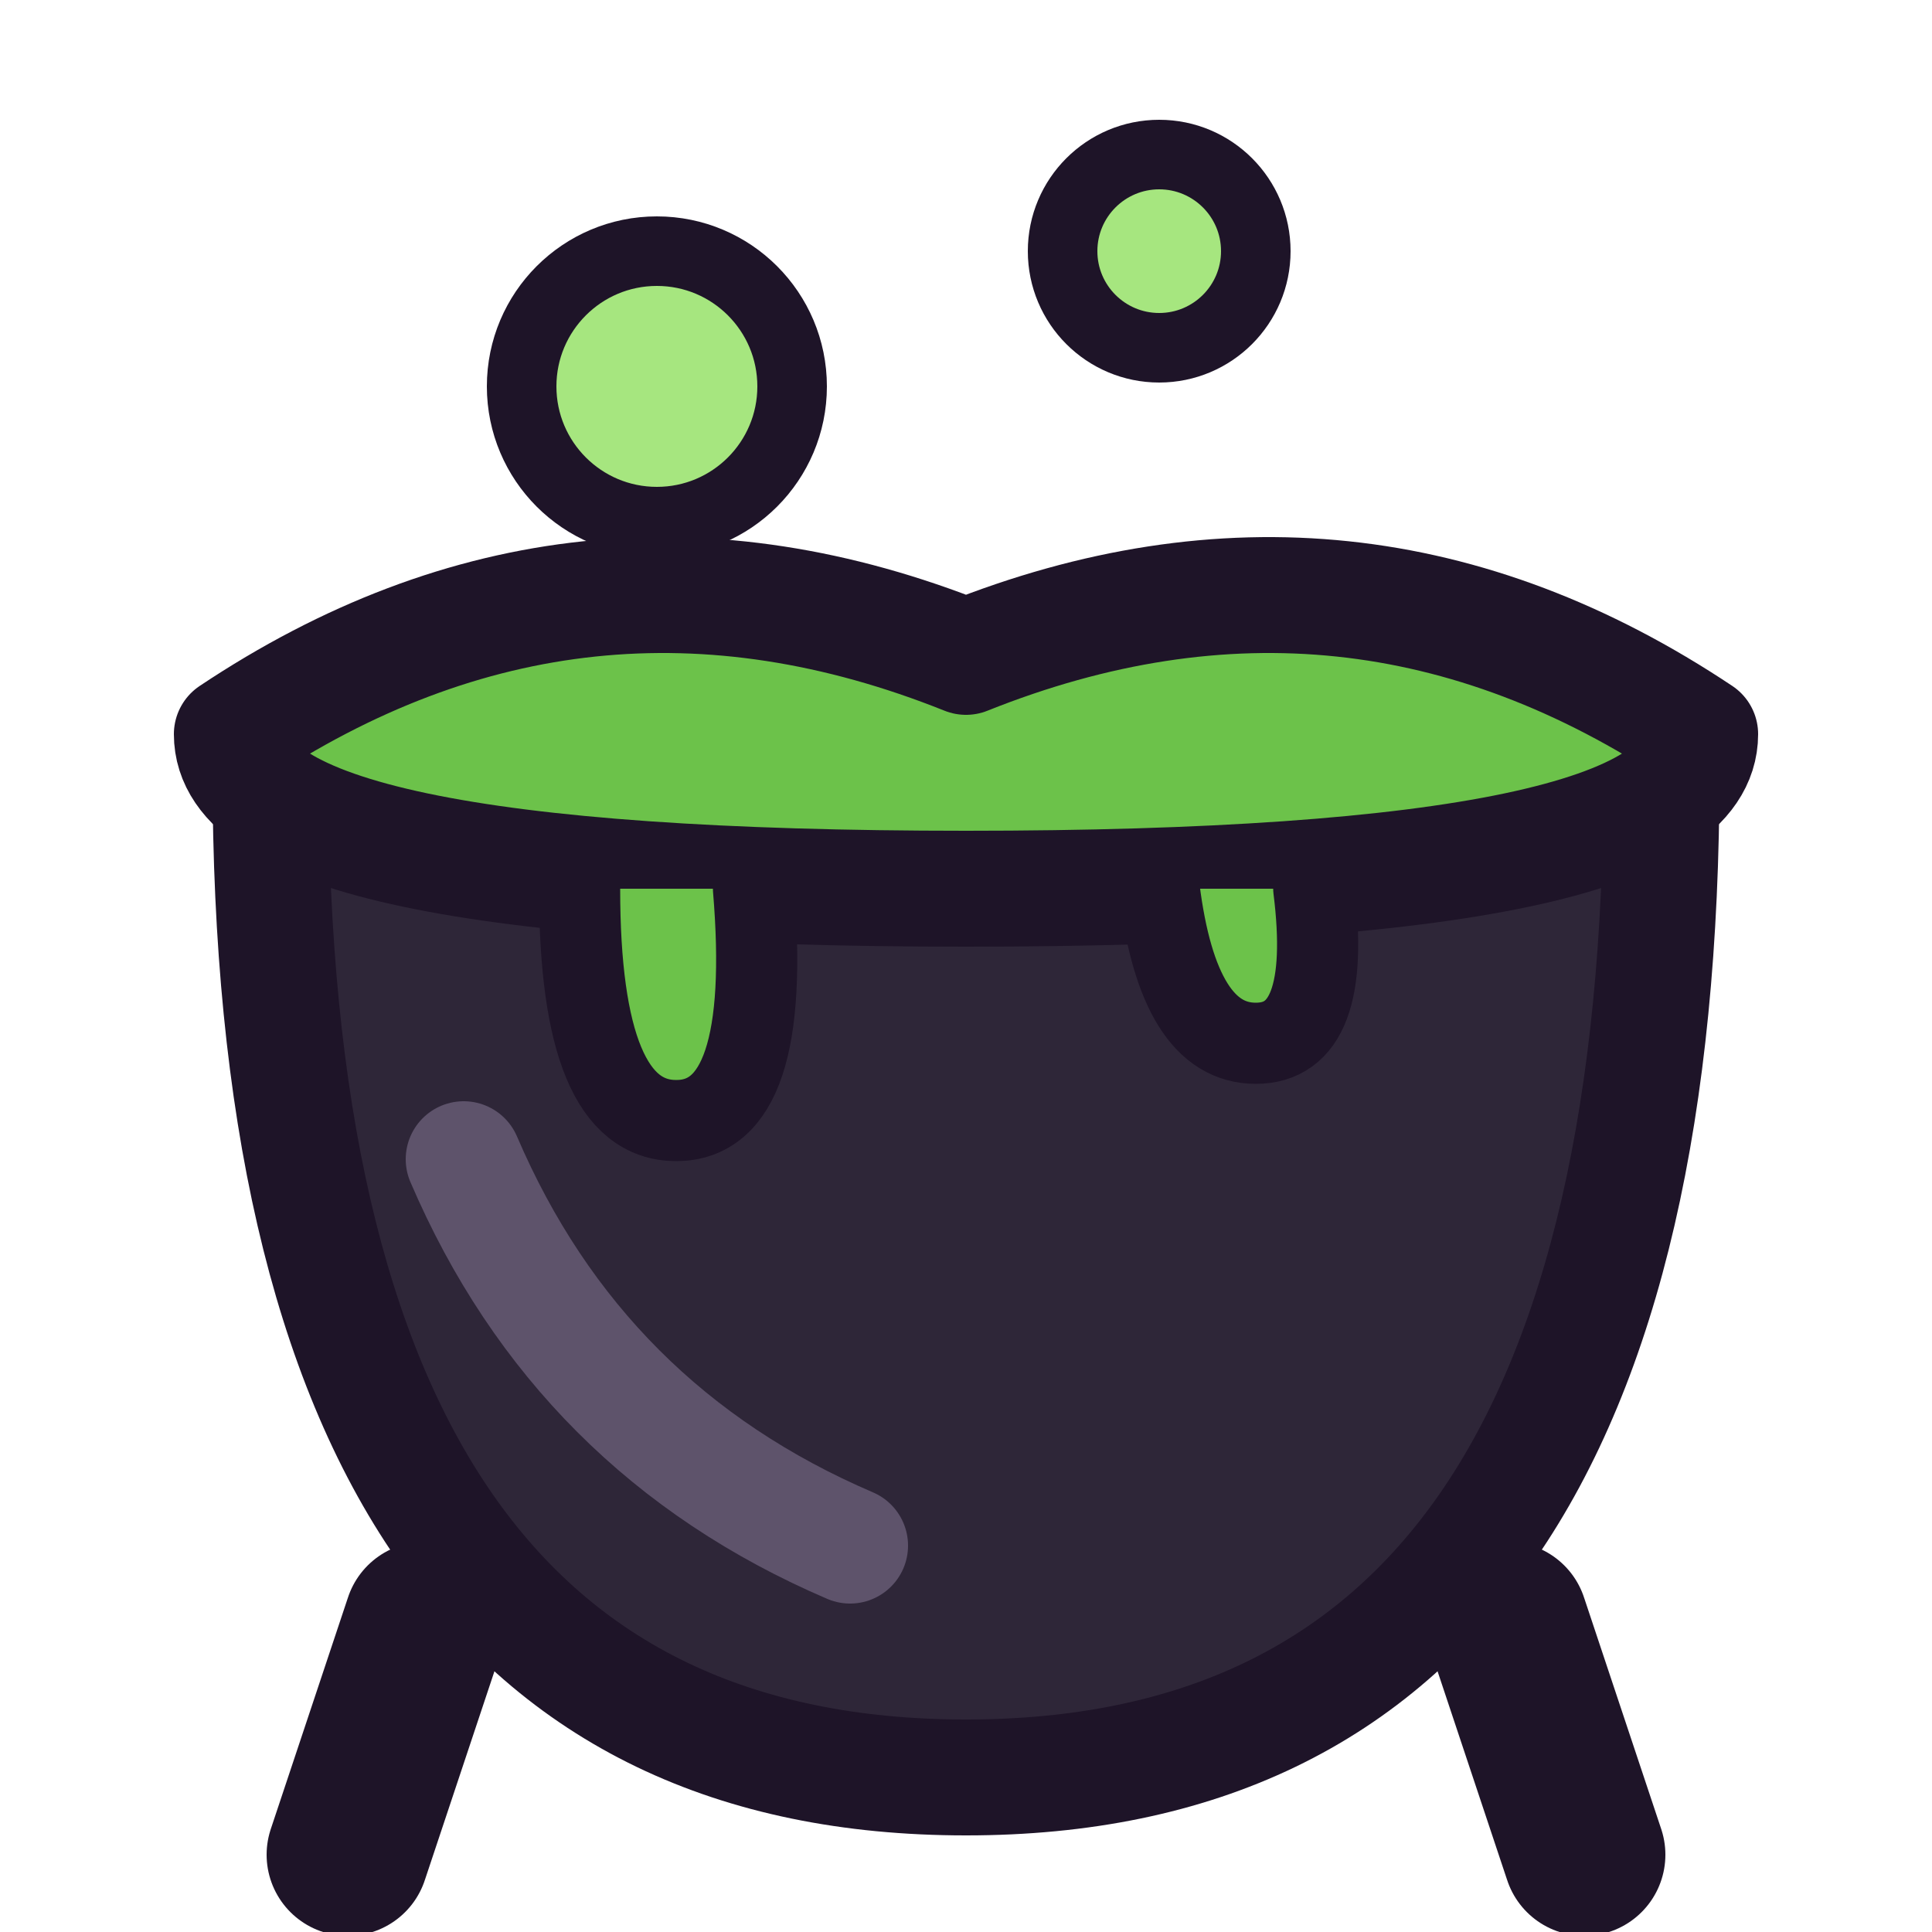
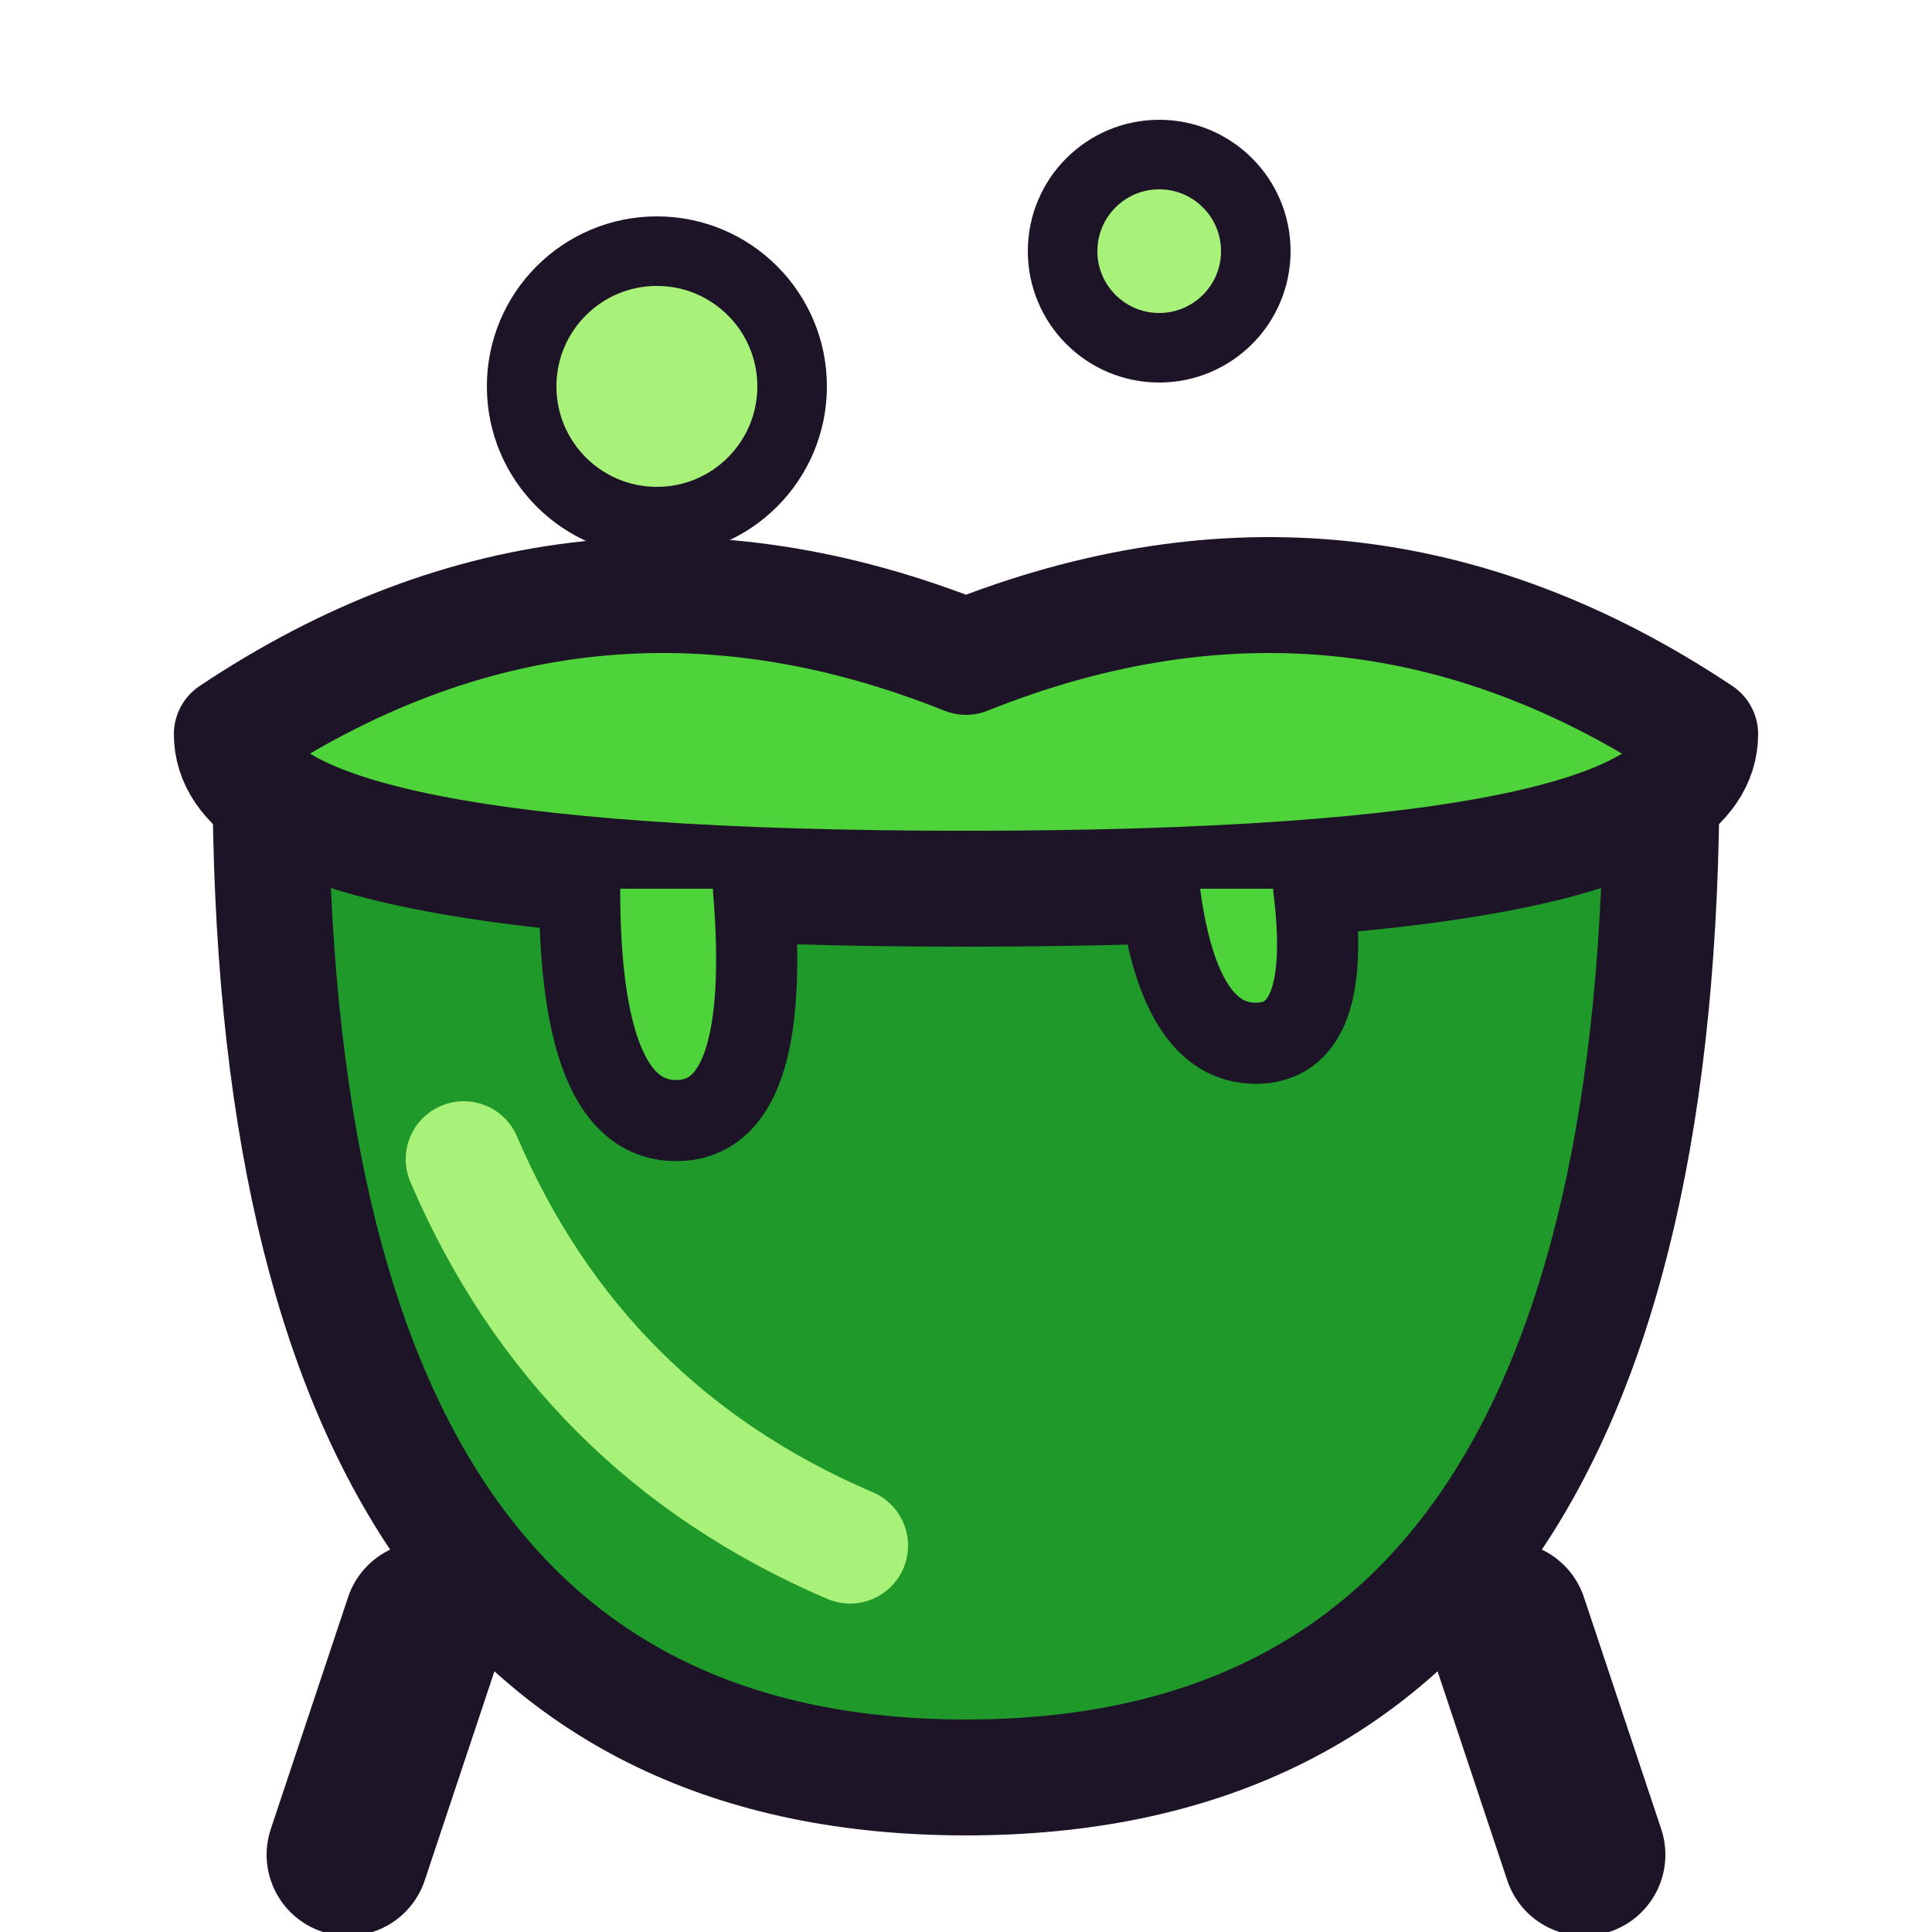
<svg xmlns="http://www.w3.org/2000/svg" viewBox="0 0 100 100">
  <g stroke="#1E1428" stroke-linejoin="round" stroke-linecap="round">
-     <circle cx="34" cy="20" r="7" fill="#A6E67F" stroke-width="3.6" />
-     <circle cx="60" cy="13" r="5" fill="#A6E67F" stroke-width="3.6" />
-     <path d="M14 40 Q14 92 50 92 Q86 92 86 40 Z" fill="#2E2638" stroke-width="6" />
+     <circle cx="34" cy="20" r="7" fill="#A8F27A" stroke-width="3.6" />
+     <circle cx="60" cy="13" r="5" fill="#A8F27A" stroke-width="3.6" />
+     <path d="M14 40 Q14 92 50 92 Q86 92 86 40 Z" fill="#1F9A2A" stroke-width="6" />
    <path d="M22 84 L18 96 M78 84 L82 96" stroke-width="8.4" />
-     <path d="M12 38 Q30 26 50 34 Q70 26 88 38 Q88 46 50 46 Q12 46 12 38 Z" fill="#6CC24A" stroke-width="6" />
-     <path d="M30 46 Q30 58 35 58 Q40 58 39 46 M60 46 Q61 54 65 54 Q69 54 68 46" fill="#6CC24A" stroke-width="4.2" />
-     <path d="M24 60 Q30 74 44 80" fill="none" stroke="#5E536B" stroke-width="6" />
+     <path d="M12 38 Q30 26 50 34 Q70 26 88 38 Q88 46 50 46 Q12 46 12 38 Z" fill="#4FD33A" stroke-width="6" />
+     <path d="M30 46 Q30 58 35 58 Q40 58 39 46 M60 46 Q61 54 65 54 Q69 54 68 46" fill="#4FD33A" stroke-width="4.2" />
+     <path d="M24 60 Q30 74 44 80" fill="none" stroke="#A8F27A" stroke-width="6" />
  </g>
</svg>
